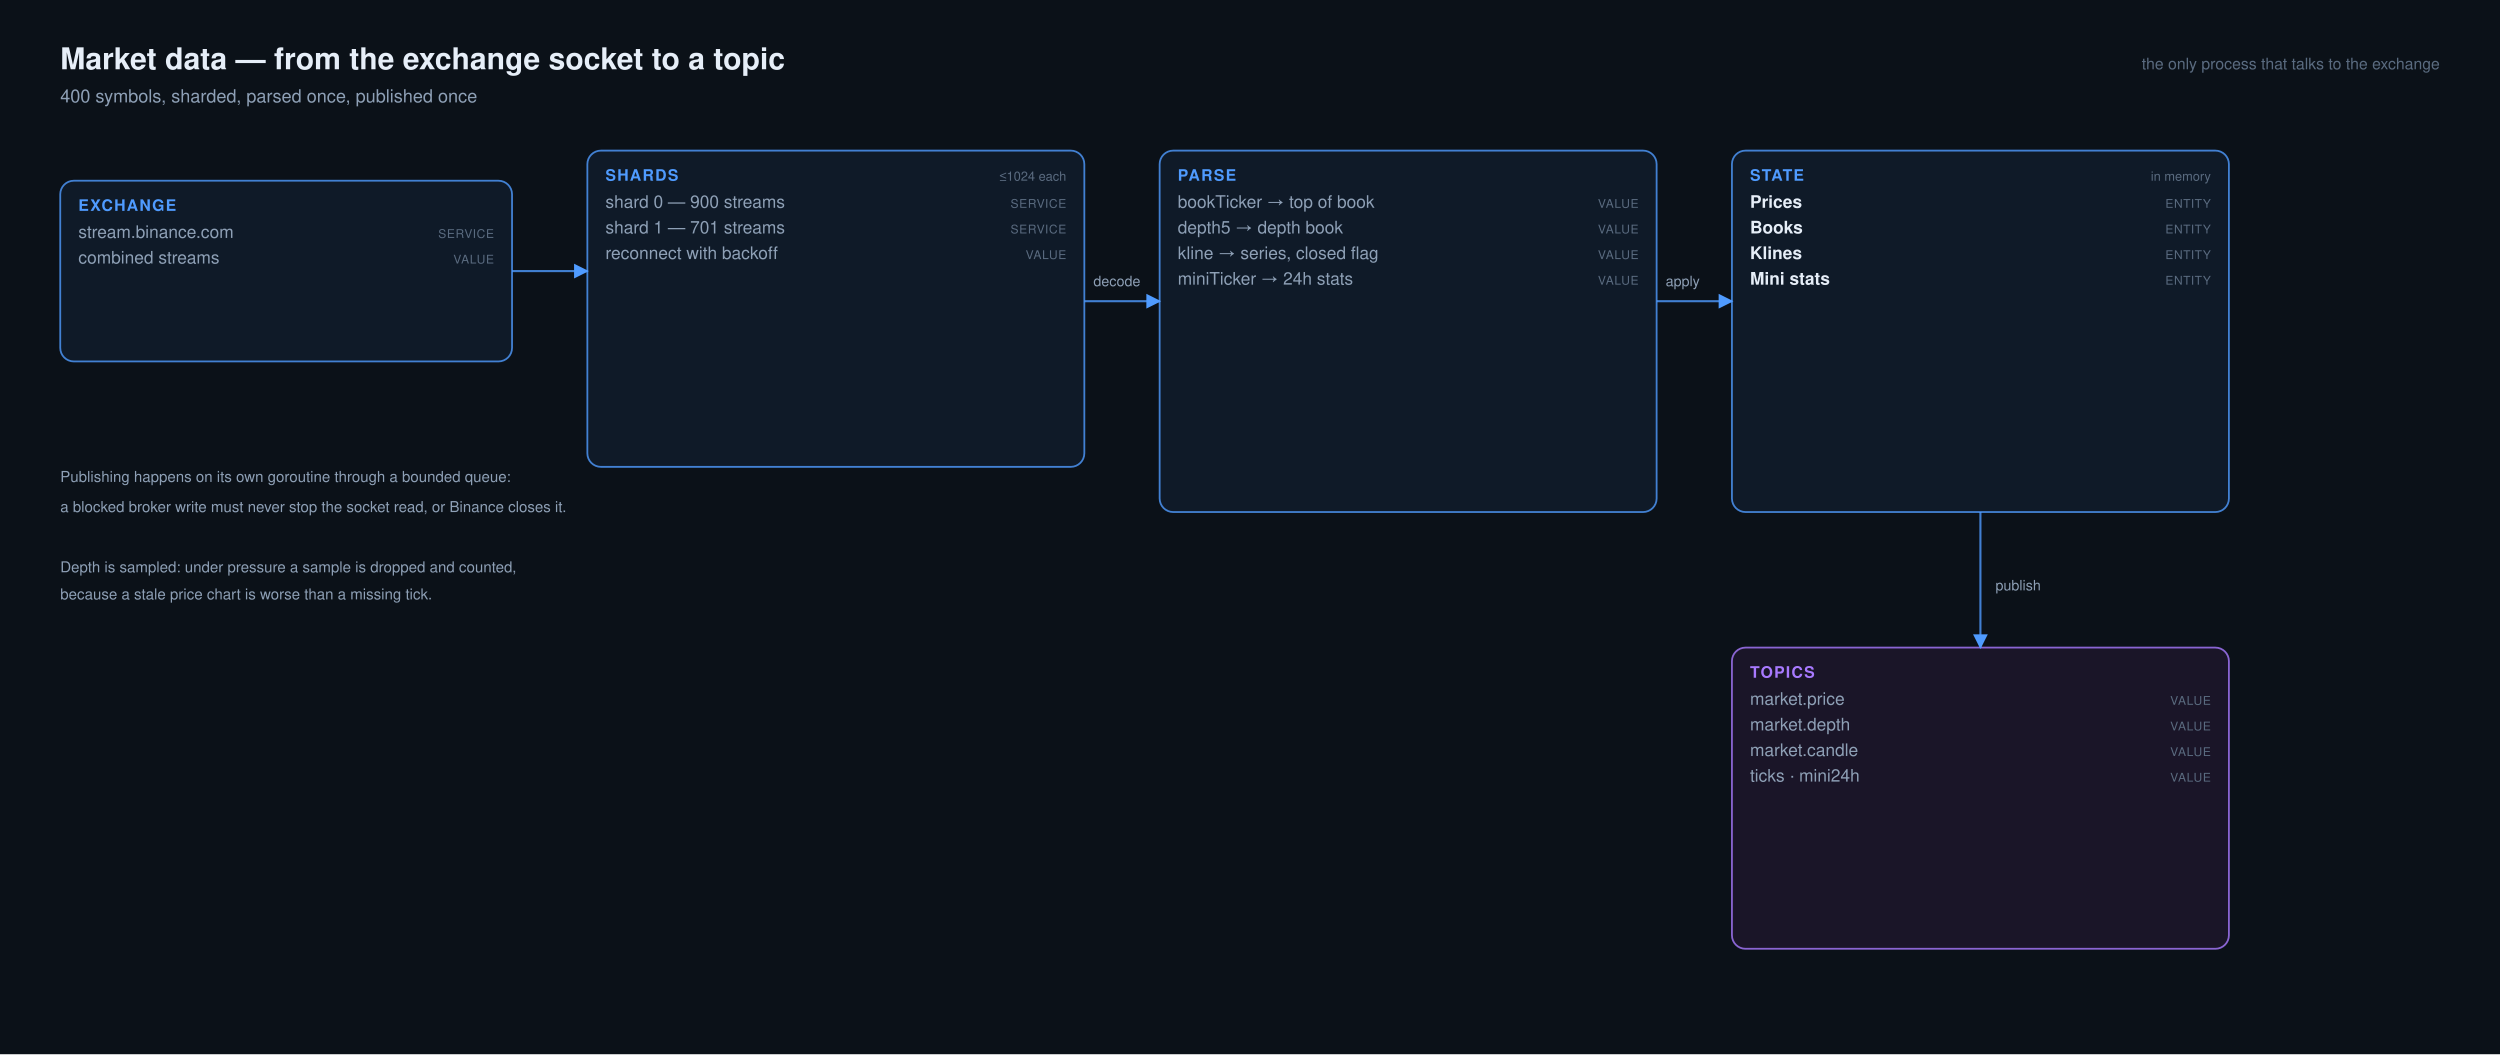
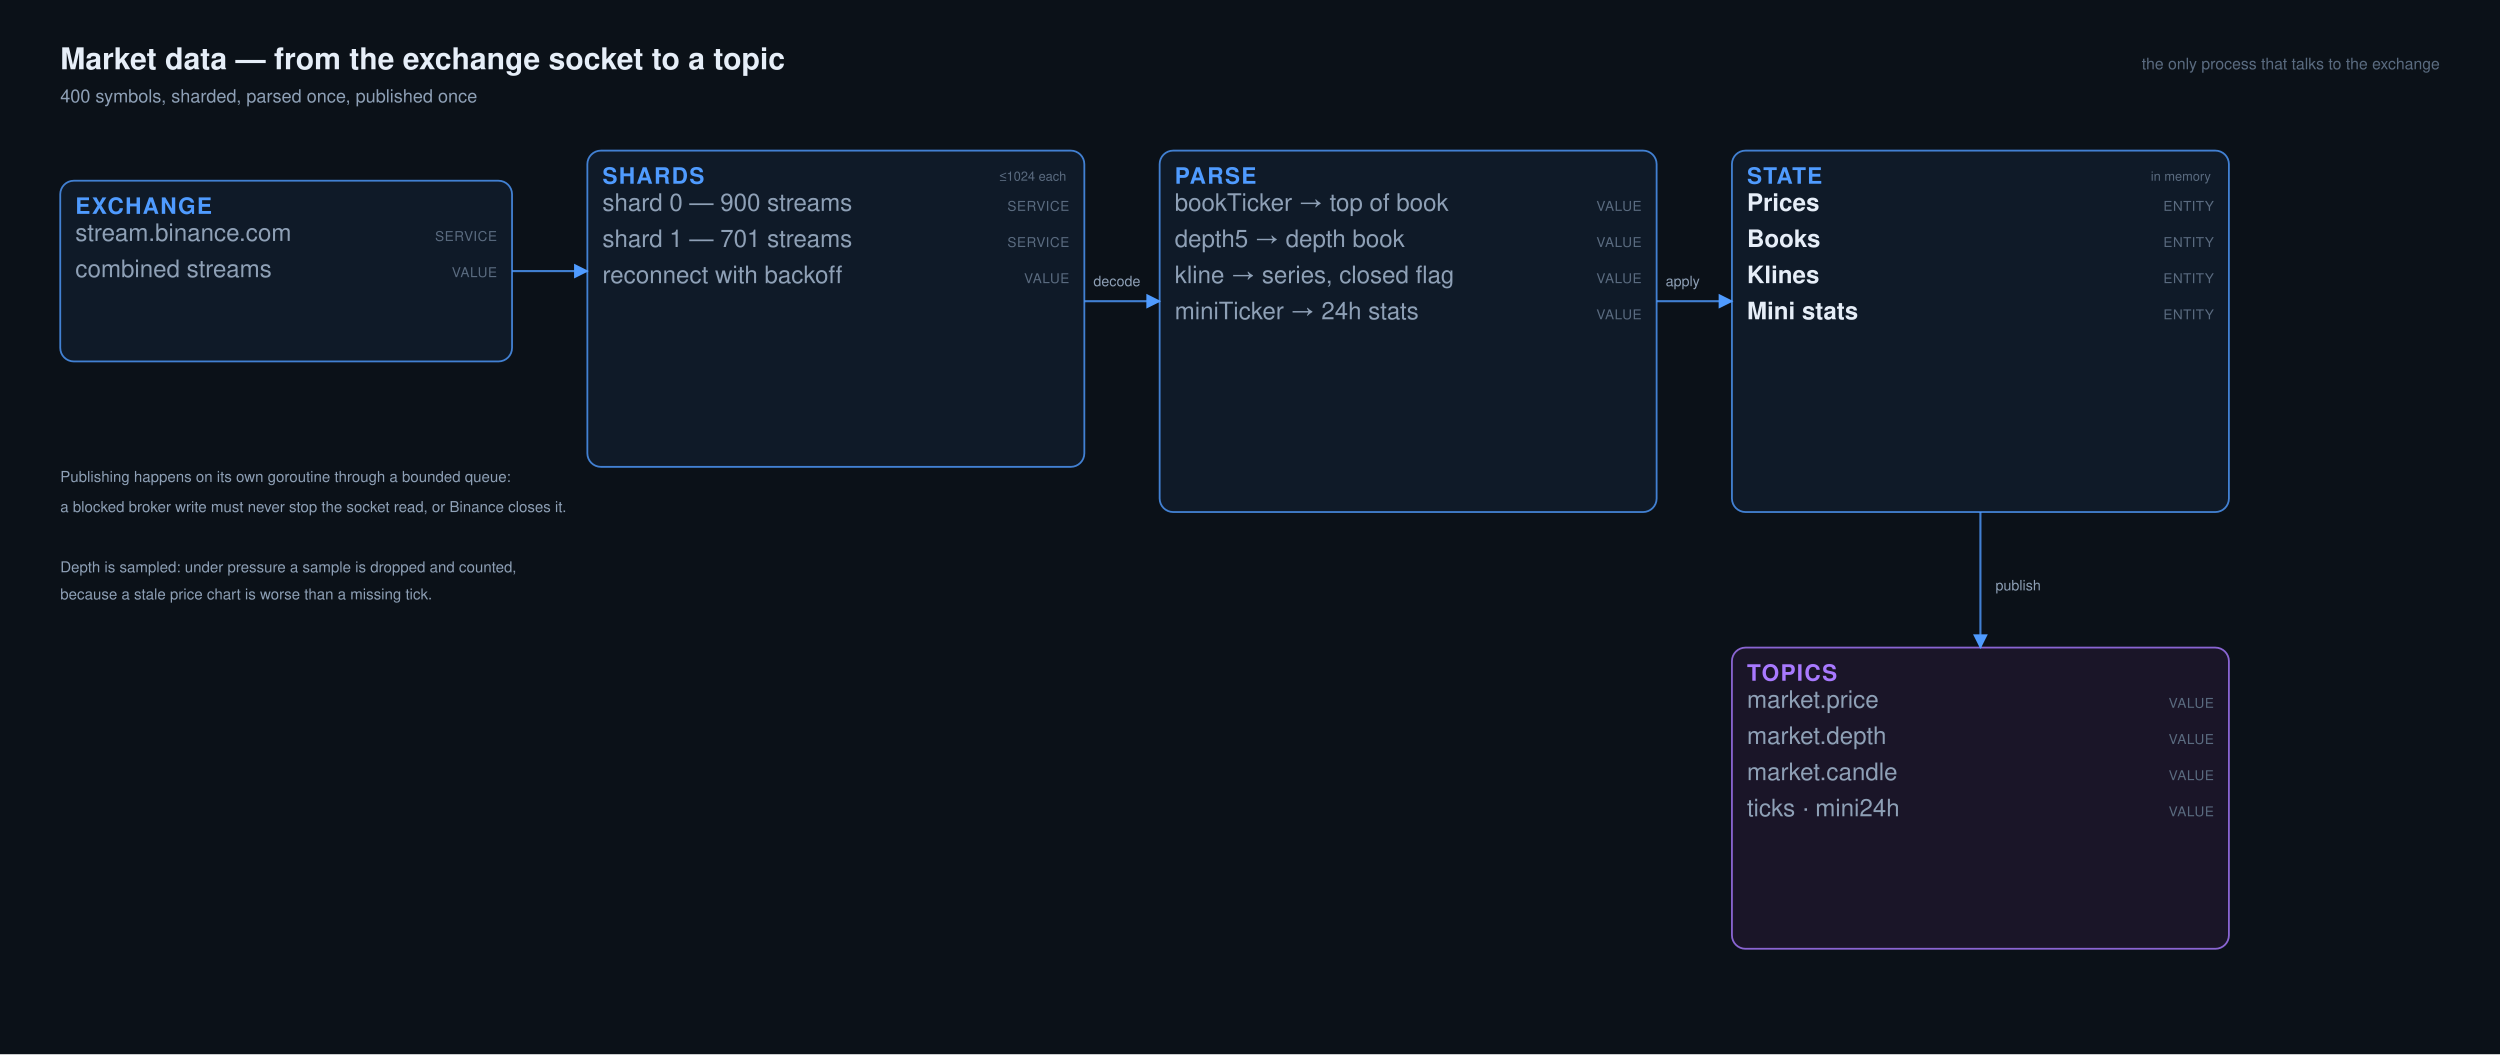
<svg xmlns="http://www.w3.org/2000/svg" width="1660" height="700" viewBox="0 0 1660 700" font-family="-apple-system, BlinkMacSystemFont, Helvetica, Arial, sans-serif">
  <rect width="1660" height="700" fill="#0b1118" />
  <marker id="a-market" viewBox="0 0 10 10" refX="9" refY="5" markerWidth="7" markerHeight="7" orient="auto-start-reverse">
    <path d="M 0 0 L 10 5 L 0 10 z" fill="#4f9bff" />
  </marker>
  <marker id="a-intel" viewBox="0 0 10 10" refX="9" refY="5" markerWidth="7" markerHeight="7" orient="auto-start-reverse">
    <path d="M 0 0 L 10 5 L 0 10 z" fill="#38d39f" />
  </marker>
  <marker id="a-model" viewBox="0 0 10 10" refX="9" refY="5" markerWidth="7" markerHeight="7" orient="auto-start-reverse">
    <path d="M 0 0 L 10 5 L 0 10 z" fill="#f5b544" />
  </marker>
  <marker id="a-risk" viewBox="0 0 10 10" refX="9" refY="5" markerWidth="7" markerHeight="7" orient="auto-start-reverse">
    <path d="M 0 0 L 10 5 L 0 10 z" fill="#ef6b6b" />
  </marker>
  <marker id="a-evidence" viewBox="0 0 10 10" refX="9" refY="5" markerWidth="7" markerHeight="7" orient="auto-start-reverse">
    <path d="M 0 0 L 10 5 L 0 10 z" fill="#a879ff" />
  </marker>
  <marker id="a-control" viewBox="0 0 10 10" refX="9" refY="5" markerWidth="7" markerHeight="7" orient="auto-start-reverse">
    <path d="M 0 0 L 10 5 L 0 10 z" fill="#7f8ea3" />
  </marker>
  <text x="40" y="46" fill="#e6eef8" font-size="20" font-weight="700">Market data — from the exchange socket to a topic</text>
  <text x="40" y="68" fill="#8ea0b6" font-size="12">400 symbols, sharded, parsed once, published once</text>
  <text x="1620" y="46" fill="#5a6b80" font-size="10.5" text-anchor="end">the only process that talks to the exchange</text>
  <rect x="40" y="120" width="300" height="120" rx="9" fill="#0f1a28" stroke="#4f9bff" stroke-opacity="0.8" stroke-width="1.2" />
-   <text x="52" y="140" fill="#4f9bff" font-size="10.5" font-weight="700" letter-spacing="0.08em">EXCHANGE</text>
-   <text x="52" y="158" fill="#8ea0b6" font-size="11.5" font-weight="400">stream.binance.com</text>
-   <text x="328" y="158" fill="#5a6b80" font-size="8" text-anchor="end" letter-spacing="0.05em">SERVICE</text>
-   <text x="52" y="175" fill="#8ea0b6" font-size="11.5" font-weight="400">combined streams</text>
-   <text x="328" y="175" fill="#5a6b80" font-size="8" text-anchor="end" letter-spacing="0.05em">VALUE</text>
+   <text x="50" y="142" fill="#4f9bff" font-size="15.0" font-weight="700" letter-spacing="0.06em">EXCHANGE</text>
+   <text x="50" y="160" fill="#8ea0b6" font-size="16.0" font-weight="400">stream.binance.com</text>
+   <text x="330" y="160" fill="#5a6b80" font-size="9" text-anchor="end" letter-spacing="0.04em">SERVICE</text>
+   <text x="50" y="184.0" fill="#8ea0b6" font-size="16.0" font-weight="400">combined streams</text>
+   <text x="330" y="184.0" fill="#5a6b80" font-size="9" text-anchor="end" letter-spacing="0.04em">VALUE</text>
  <rect x="390" y="100" width="330" height="210" rx="9" fill="#0f1a28" stroke="#4f9bff" stroke-opacity="0.8" stroke-width="1.2" />
-   <text x="402" y="120" fill="#4f9bff" font-size="10.5" font-weight="700" letter-spacing="0.08em">SHARDS</text>
+   <text x="400" y="122" fill="#4f9bff" font-size="15.0" font-weight="700" letter-spacing="0.06em">SHARDS</text>
  <text x="708" y="120" fill="#5a6b80" font-size="8.5" text-anchor="end">≤1024 each</text>
-   <text x="402" y="138" fill="#8ea0b6" font-size="11.5" font-weight="400">shard 0 — 900 streams</text>
-   <text x="708" y="138" fill="#5a6b80" font-size="8" text-anchor="end" letter-spacing="0.05em">SERVICE</text>
-   <text x="402" y="155" fill="#8ea0b6" font-size="11.5" font-weight="400">shard 1 — 701 streams</text>
-   <text x="708" y="155" fill="#5a6b80" font-size="8" text-anchor="end" letter-spacing="0.05em">SERVICE</text>
-   <text x="402" y="172" fill="#8ea0b6" font-size="11.5" font-weight="400">reconnect with backoff</text>
-   <text x="708" y="172" fill="#5a6b80" font-size="8" text-anchor="end" letter-spacing="0.05em">VALUE</text>
+   <text x="400" y="140" fill="#8ea0b6" font-size="16.0" font-weight="400">shard 0 — 900 streams</text>
+   <text x="710" y="140" fill="#5a6b80" font-size="9" text-anchor="end" letter-spacing="0.04em">SERVICE</text>
+   <text x="400" y="164.0" fill="#8ea0b6" font-size="16.0" font-weight="400">shard 1 — 701 streams</text>
+   <text x="710" y="164.0" fill="#5a6b80" font-size="9" text-anchor="end" letter-spacing="0.04em">SERVICE</text>
+   <text x="400" y="188.0" fill="#8ea0b6" font-size="16.0" font-weight="400">reconnect with backoff</text>
+   <text x="710" y="188.0" fill="#5a6b80" font-size="9" text-anchor="end" letter-spacing="0.04em">VALUE</text>
  <rect x="770" y="100" width="330" height="240" rx="9" fill="#0f1a28" stroke="#4f9bff" stroke-opacity="0.8" stroke-width="1.2" />
-   <text x="782" y="120" fill="#4f9bff" font-size="10.5" font-weight="700" letter-spacing="0.08em">PARSE</text>
-   <text x="782" y="138" fill="#8ea0b6" font-size="11.5" font-weight="400">bookTicker → top of book</text>
-   <text x="1088" y="138" fill="#5a6b80" font-size="8" text-anchor="end" letter-spacing="0.05em">VALUE</text>
-   <text x="782" y="155" fill="#8ea0b6" font-size="11.5" font-weight="400">depth5 → depth book</text>
-   <text x="1088" y="155" fill="#5a6b80" font-size="8" text-anchor="end" letter-spacing="0.05em">VALUE</text>
-   <text x="782" y="172" fill="#8ea0b6" font-size="11.5" font-weight="400">kline → series, closed flag</text>
-   <text x="1088" y="172" fill="#5a6b80" font-size="8" text-anchor="end" letter-spacing="0.05em">VALUE</text>
-   <text x="782" y="189" fill="#8ea0b6" font-size="11.5" font-weight="400">miniTicker → 24h stats</text>
-   <text x="1088" y="189" fill="#5a6b80" font-size="8" text-anchor="end" letter-spacing="0.05em">VALUE</text>
+   <text x="780" y="122" fill="#4f9bff" font-size="15.0" font-weight="700" letter-spacing="0.06em">PARSE</text>
+   <text x="780" y="140" fill="#8ea0b6" font-size="16.0" font-weight="400">bookTicker → top of book</text>
+   <text x="1090" y="140" fill="#5a6b80" font-size="9" text-anchor="end" letter-spacing="0.04em">VALUE</text>
+   <text x="780" y="164.0" fill="#8ea0b6" font-size="16.0" font-weight="400">depth5 → depth book</text>
+   <text x="1090" y="164.0" fill="#5a6b80" font-size="9" text-anchor="end" letter-spacing="0.04em">VALUE</text>
+   <text x="780" y="188.0" fill="#8ea0b6" font-size="16.0" font-weight="400">kline → series, closed flag</text>
+   <text x="1090" y="188.0" fill="#5a6b80" font-size="9" text-anchor="end" letter-spacing="0.04em">VALUE</text>
+   <text x="780" y="212.0" fill="#8ea0b6" font-size="16.0" font-weight="400">miniTicker → 24h stats</text>
+   <text x="1090" y="212.0" fill="#5a6b80" font-size="9" text-anchor="end" letter-spacing="0.04em">VALUE</text>
  <rect x="1150" y="100" width="330" height="240" rx="9" fill="#0f1a28" stroke="#4f9bff" stroke-opacity="0.8" stroke-width="1.2" />
-   <text x="1162" y="120" fill="#4f9bff" font-size="10.5" font-weight="700" letter-spacing="0.08em">STATE</text>
+   <text x="1160" y="122" fill="#4f9bff" font-size="15.0" font-weight="700" letter-spacing="0.06em">STATE</text>
  <text x="1468" y="120" fill="#5a6b80" font-size="8.5" text-anchor="end">in memory</text>
-   <text x="1162" y="138" fill="#e6eef8" font-size="11.5" font-weight="600">Prices</text>
-   <text x="1468" y="138" fill="#5a6b80" font-size="8" text-anchor="end" letter-spacing="0.05em">ENTITY</text>
-   <text x="1162" y="155" fill="#e6eef8" font-size="11.5" font-weight="600">Books</text>
-   <text x="1468" y="155" fill="#5a6b80" font-size="8" text-anchor="end" letter-spacing="0.05em">ENTITY</text>
-   <text x="1162" y="172" fill="#e6eef8" font-size="11.5" font-weight="600">Klines</text>
-   <text x="1468" y="172" fill="#5a6b80" font-size="8" text-anchor="end" letter-spacing="0.05em">ENTITY</text>
-   <text x="1162" y="189" fill="#e6eef8" font-size="11.5" font-weight="600">Mini stats</text>
-   <text x="1468" y="189" fill="#5a6b80" font-size="8" text-anchor="end" letter-spacing="0.05em">ENTITY</text>
+   <text x="1160" y="140" fill="#e6eef8" font-size="16.0" font-weight="600">Prices</text>
+   <text x="1470" y="140" fill="#5a6b80" font-size="9" text-anchor="end" letter-spacing="0.04em">ENTITY</text>
+   <text x="1160" y="164.0" fill="#e6eef8" font-size="16.0" font-weight="600">Books</text>
+   <text x="1470" y="164.0" fill="#5a6b80" font-size="9" text-anchor="end" letter-spacing="0.04em">ENTITY</text>
+   <text x="1160" y="188.0" fill="#e6eef8" font-size="16.0" font-weight="600">Klines</text>
+   <text x="1470" y="188.0" fill="#5a6b80" font-size="9" text-anchor="end" letter-spacing="0.04em">ENTITY</text>
+   <text x="1160" y="212.0" fill="#e6eef8" font-size="16.0" font-weight="600">Mini stats</text>
+   <text x="1470" y="212.0" fill="#5a6b80" font-size="9" text-anchor="end" letter-spacing="0.04em">ENTITY</text>
  <rect x="1150" y="430" width="330" height="200" rx="9" fill="#1a1528" stroke="#a879ff" stroke-opacity="0.8" stroke-width="1.2" />
-   <text x="1162" y="450" fill="#a879ff" font-size="10.5" font-weight="700" letter-spacing="0.08em">TOPICS</text>
-   <text x="1162" y="468" fill="#8ea0b6" font-size="11.5" font-weight="400">market.price</text>
-   <text x="1468" y="468" fill="#5a6b80" font-size="8" text-anchor="end" letter-spacing="0.05em">VALUE</text>
-   <text x="1162" y="485" fill="#8ea0b6" font-size="11.5" font-weight="400">market.depth</text>
-   <text x="1468" y="485" fill="#5a6b80" font-size="8" text-anchor="end" letter-spacing="0.05em">VALUE</text>
-   <text x="1162" y="502" fill="#8ea0b6" font-size="11.5" font-weight="400">market.candle</text>
-   <text x="1468" y="502" fill="#5a6b80" font-size="8" text-anchor="end" letter-spacing="0.05em">VALUE</text>
-   <text x="1162" y="519" fill="#8ea0b6" font-size="11.5" font-weight="400">ticks · mini24h</text>
-   <text x="1468" y="519" fill="#5a6b80" font-size="8" text-anchor="end" letter-spacing="0.05em">VALUE</text>
+   <text x="1160" y="452" fill="#a879ff" font-size="15.0" font-weight="700" letter-spacing="0.06em">TOPICS</text>
+   <text x="1160" y="470" fill="#8ea0b6" font-size="16.0" font-weight="400">market.price</text>
+   <text x="1470" y="470" fill="#5a6b80" font-size="9" text-anchor="end" letter-spacing="0.04em">VALUE</text>
+   <text x="1160" y="494.0" fill="#8ea0b6" font-size="16.0" font-weight="400">market.depth</text>
+   <text x="1470" y="494.0" fill="#5a6b80" font-size="9" text-anchor="end" letter-spacing="0.04em">VALUE</text>
+   <text x="1160" y="518.0" fill="#8ea0b6" font-size="16.0" font-weight="400">market.candle</text>
+   <text x="1470" y="518.0" fill="#5a6b80" font-size="9" text-anchor="end" letter-spacing="0.04em">VALUE</text>
+   <text x="1160" y="542.0" fill="#8ea0b6" font-size="16.0" font-weight="400">ticks · mini24h</text>
+   <text x="1470" y="542.0" fill="#5a6b80" font-size="9" text-anchor="end" letter-spacing="0.04em">VALUE</text>
  <path d="M 340,180 L 390,180" fill="none" stroke="#4f9bff" stroke-opacity="0.8" stroke-width="1.4" marker-end="url(#a-market)" />
  <path d="M 720,200 L 770,200" fill="none" stroke="#4f9bff" stroke-opacity="0.8" stroke-width="1.4" marker-end="url(#a-market)" />
  <text x="726" y="190" fill="#8ea0b6" font-size="9.5" text-anchor="start">decode</text>
  <path d="M 1100,200 L 1150,200" fill="none" stroke="#4f9bff" stroke-opacity="0.8" stroke-width="1.4" marker-end="url(#a-market)" />
  <text x="1106" y="190" fill="#8ea0b6" font-size="9.5" text-anchor="start">apply</text>
  <path d="M 1315,340 L 1315,430" fill="none" stroke="#4f9bff" stroke-opacity="0.8" stroke-width="1.4" marker-end="url(#a-market)" />
  <text x="1325" y="392" fill="#8ea0b6" font-size="9.5" text-anchor="start">publish</text>
  <text x="40" y="320" fill="#8ea0b6" font-size="10" text-anchor="start" font-weight="400">Publishing happens on its own goroutine through a bounded queue:</text>
  <text x="40" y="340" fill="#8ea0b6" font-size="10" text-anchor="start" font-weight="400">a blocked broker write must never stop the socket read, or Binance closes it.</text>
  <text x="40" y="380" fill="#8ea0b6" font-size="10" text-anchor="start" font-weight="400">Depth is sampled: under pressure a sample is dropped and counted,</text>
  <text x="40" y="398" fill="#8ea0b6" font-size="10" text-anchor="start" font-weight="400">because a stale price chart is worse than a missing tick.</text>
</svg>
